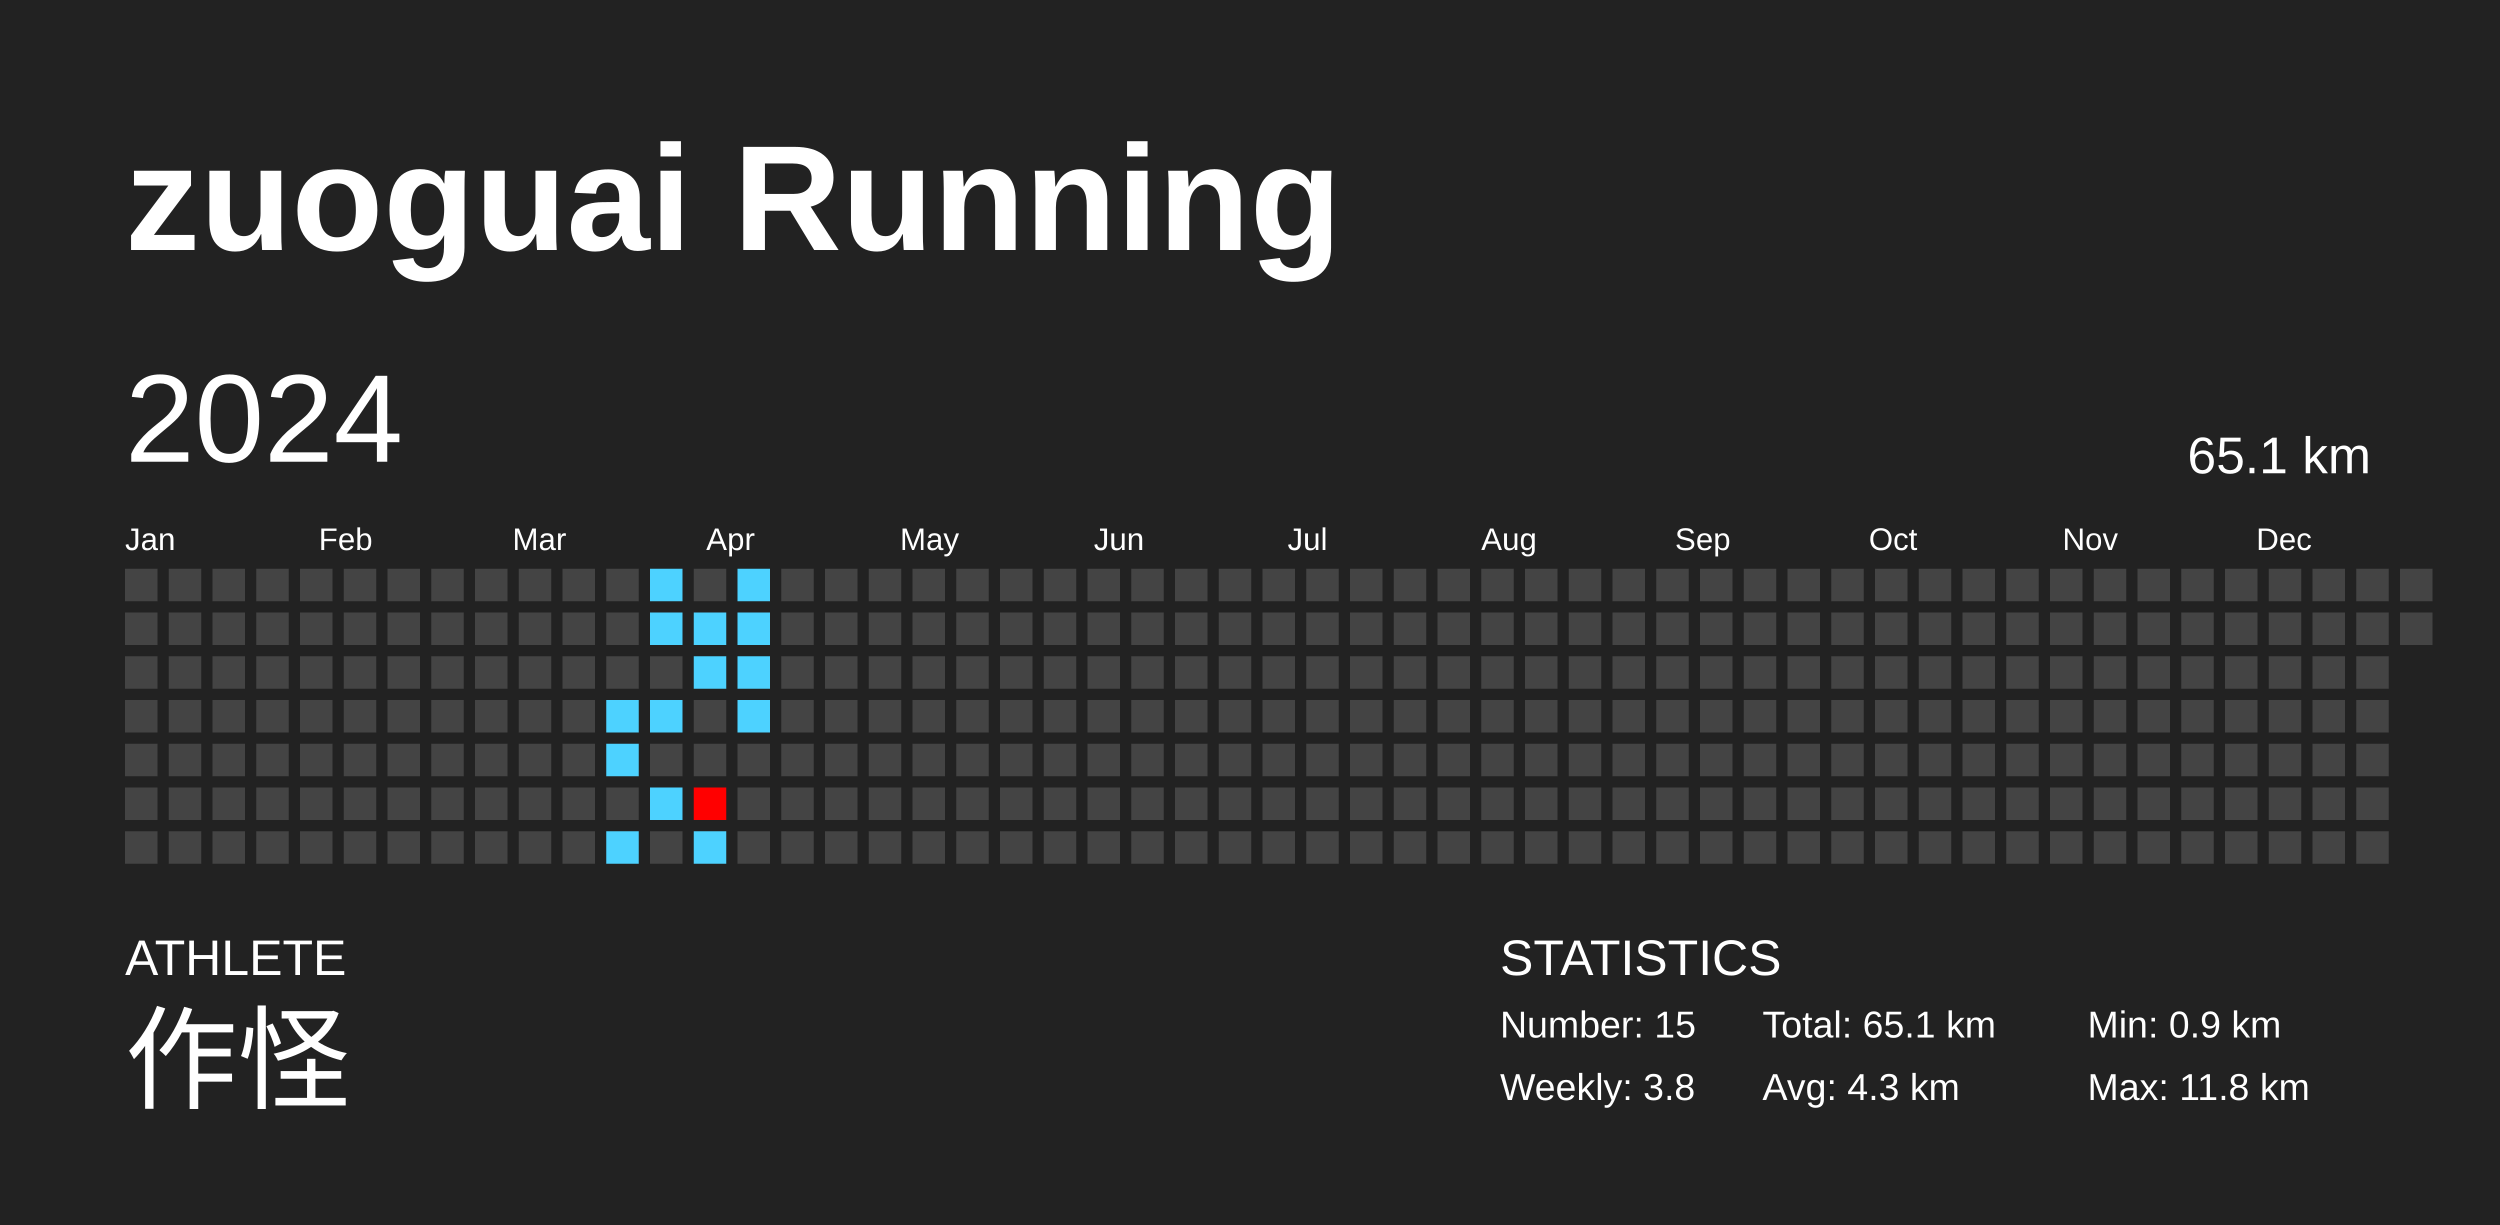
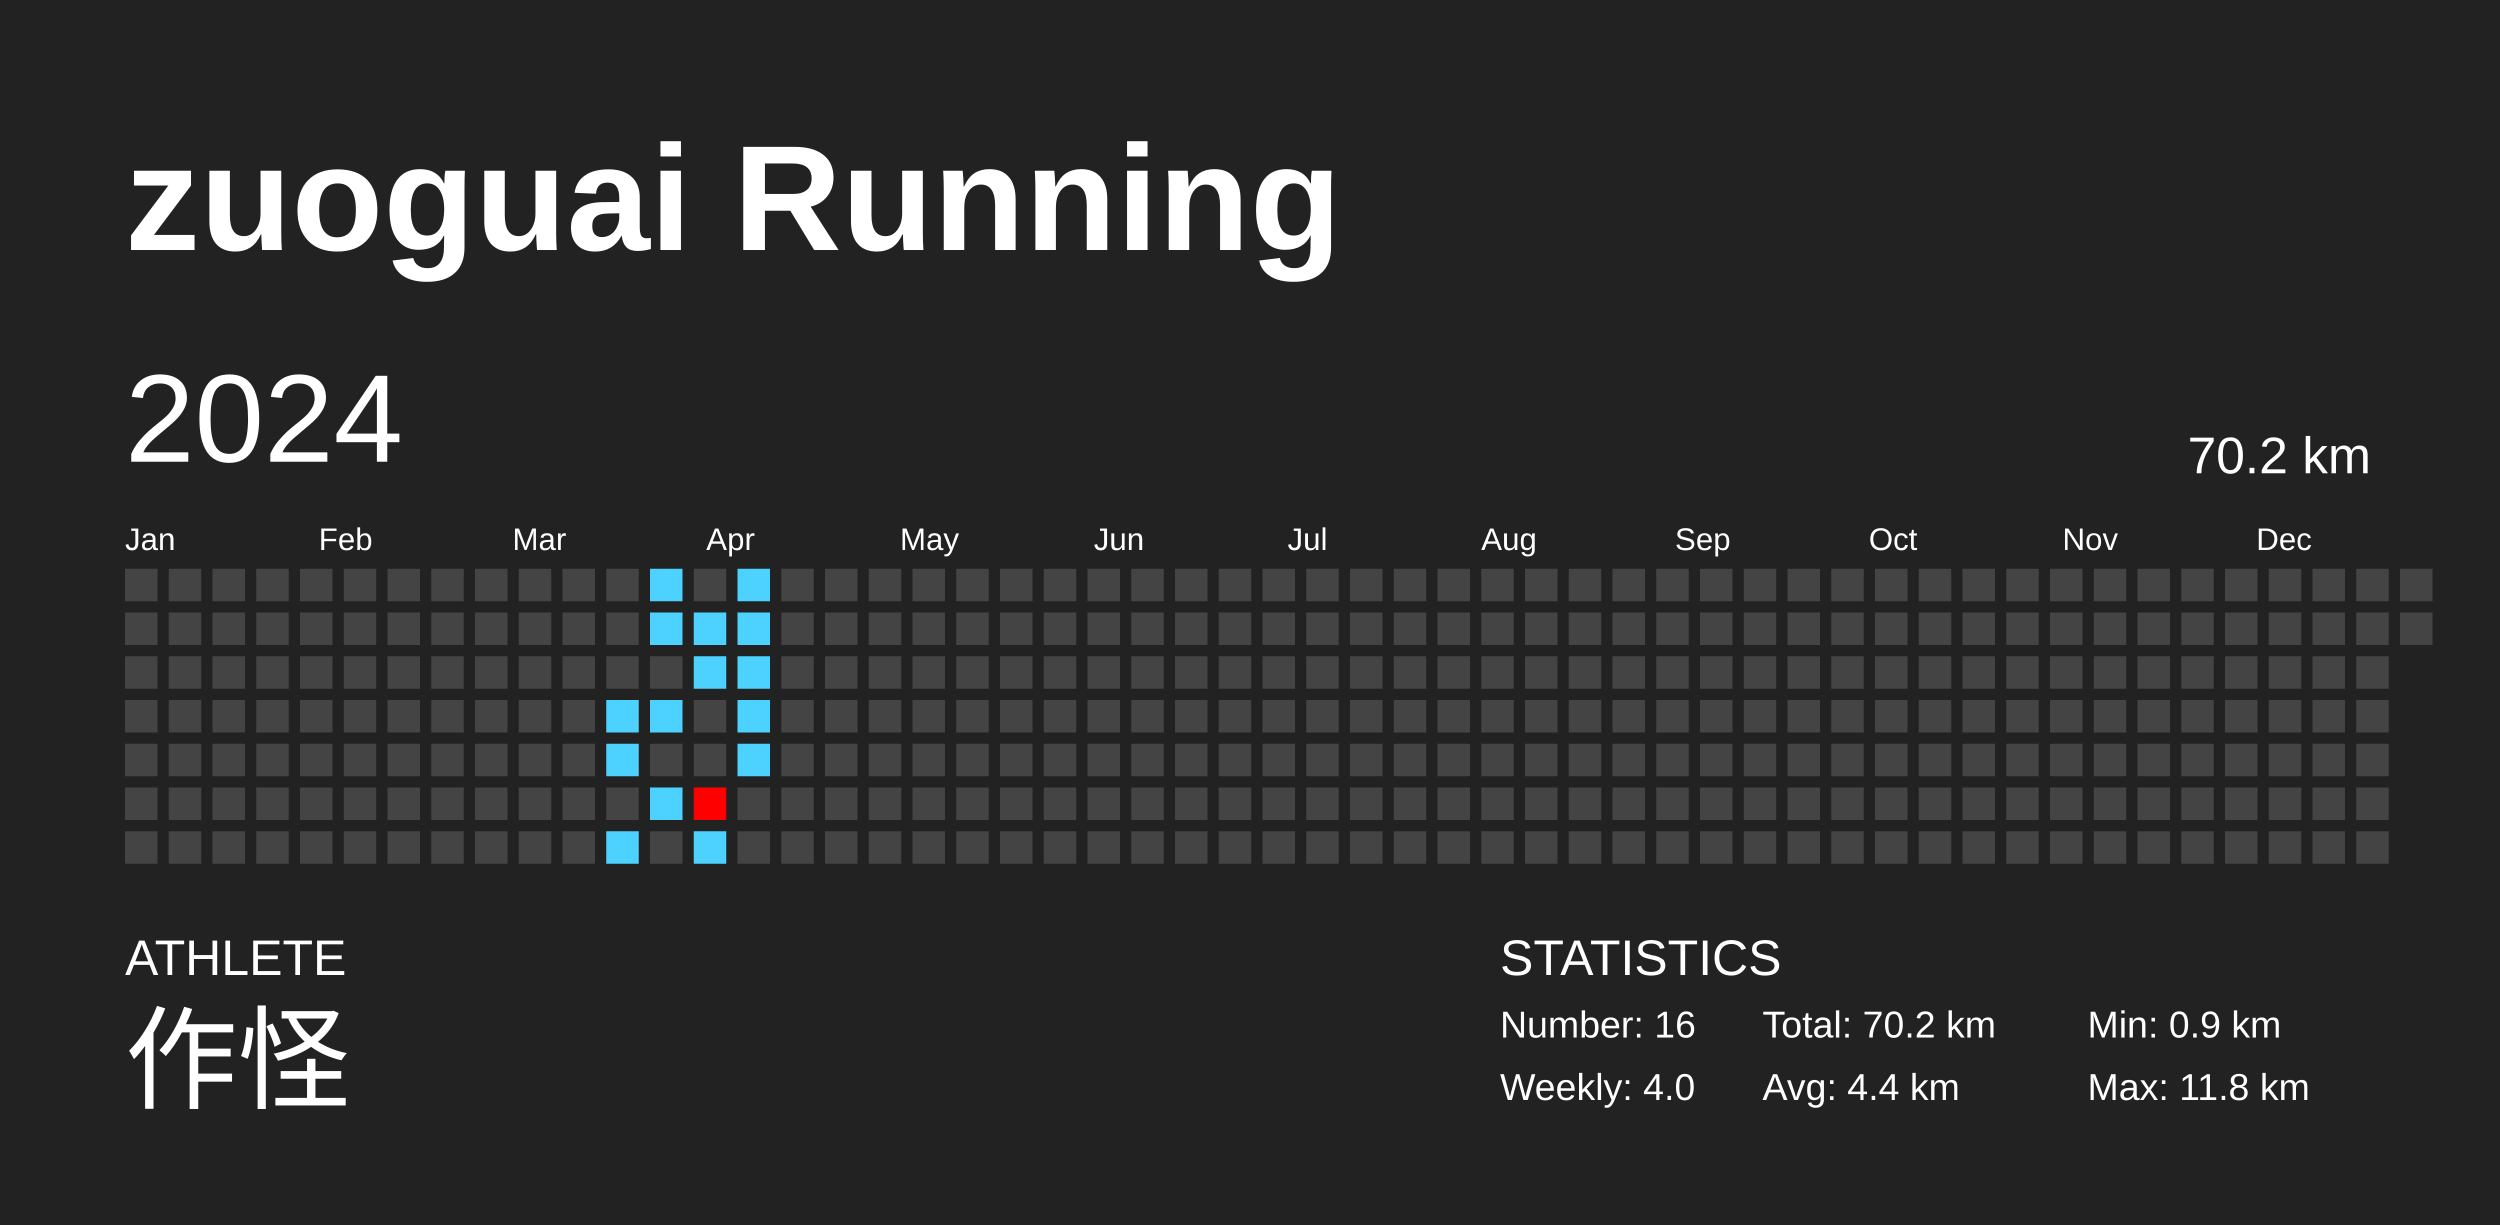
<svg xmlns="http://www.w3.org/2000/svg" baseProfile="full" height="98mm" version="1.1" viewBox="0,0,200,98" width="200mm">
  <defs />
  <rect fill="#222222" height="98" width="200" x="0" y="0" />
  <text fill="#FFFFFF" style="font-size:12px; font-family:Arial; font-weight:bold;" x="10" y="20">zuoguai Running</text>
  <text fill="#FFFFFF" style="font-size:4px; font-family:Arial" x="10" y="78">ATHLETE</text>
  <text fill="#FFFFFF" style="font-size:9px; font-family:Arial" x="10" y="88">作怪</text>
  <text fill="#FFFFFF" style="font-size:4px; font-family:Arial" x="120" y="78">STATISTICS</text>
-   <text fill="#FFFFFF" style="font-size:3px; font-family:Arial" x="120" y="83">Number: 15</text>
-   <text fill="#FFFFFF" style="font-size:3px; font-family:Arial" x="120" y="88">Weekly: 3.8</text>
-   <text fill="#FFFFFF" style="font-size:3px; font-family:Arial" x="141" y="83">Total: 65.1 km</text>
-   <text fill="#FFFFFF" style="font-size:3px; font-family:Arial" x="141" y="88">Avg: 4.3 km</text>
+   <text fill="#FFFFFF" style="font-size:3px; font-family:Arial" x="120" y="83">Number: 16</text>
+   <text fill="#FFFFFF" style="font-size:3px; font-family:Arial" x="120" y="88">Weekly: 4.0</text>
+   <text fill="#FFFFFF" style="font-size:3px; font-family:Arial" x="141" y="83">Total: 70.2 km</text>
+   <text fill="#FFFFFF" style="font-size:3px; font-family:Arial" x="141" y="88">Avg: 4.4 km</text>
  <text fill="#FFFFFF" style="font-size:3px; font-family:Arial" x="167" y="83">Min: 0.9 km</text>
  <text fill="#FFFFFF" style="font-size:3px; font-family:Arial" x="167" y="88">Max: 11.8 km</text>
  <text dominant-baseline="hanging" fill="#FFFFFF" style="font-size:10.0px; font-family:Arial;" x="10" y="30">2024</text>
-   <text dominant-baseline="hanging" fill="#FFFFFF" style="font-size:4.125px; font-family:Arial;" x="175" y="35">65.1 km</text>
+   <text dominant-baseline="hanging" fill="#FFFFFF" style="font-size:4.125px; font-family:Arial;" x="175" y="35">70.2 km</text>
  <text fill="#FFFFFF" style="font-size:2.5px; font-family:Arial" x="10.0" y="44">Jan</text>
  <text fill="#FFFFFF" style="font-size:2.5px; font-family:Arial" x="25.5" y="44">Feb</text>
  <text fill="#FFFFFF" style="font-size:2.5px; font-family:Arial" x="41.0" y="44">Mar</text>
  <text fill="#FFFFFF" style="font-size:2.5px; font-family:Arial" x="56.5" y="44">Apr</text>
  <text fill="#FFFFFF" style="font-size:2.5px; font-family:Arial" x="72.0" y="44">May</text>
  <text fill="#FFFFFF" style="font-size:2.5px; font-family:Arial" x="87.5" y="44">Jun</text>
  <text fill="#FFFFFF" style="font-size:2.5px; font-family:Arial" x="103.0" y="44">Jul</text>
  <text fill="#FFFFFF" style="font-size:2.5px; font-family:Arial" x="118.5" y="44">Aug</text>
  <text fill="#FFFFFF" style="font-size:2.5px; font-family:Arial" x="134.0" y="44">Sep</text>
  <text fill="#FFFFFF" style="font-size:2.5px; font-family:Arial" x="149.5" y="44">Oct</text>
  <text fill="#FFFFFF" style="font-size:2.5px; font-family:Arial" x="165.0" y="44">Nov</text>
  <text fill="#FFFFFF" style="font-size:2.5px; font-family:Arial" x="180.5" y="44">Dec</text>
  <rect fill="#444444" height="2.6" width="2.6" x="10.0" y="45.5" />
  <rect fill="#444444" height="2.6" width="2.6" x="10.0" y="49.0" />
  <rect fill="#444444" height="2.6" width="2.6" x="10.0" y="52.5" />
  <rect fill="#444444" height="2.6" width="2.6" x="10.0" y="56.0" />
  <rect fill="#444444" height="2.6" width="2.6" x="10.0" y="59.5" />
  <rect fill="#444444" height="2.6" width="2.6" x="10.0" y="63.0" />
  <rect fill="#444444" height="2.6" width="2.6" x="10.0" y="66.5" />
  <rect fill="#444444" height="2.6" width="2.6" x="13.5" y="45.5" />
  <rect fill="#444444" height="2.6" width="2.6" x="13.5" y="49.0" />
  <rect fill="#444444" height="2.6" width="2.6" x="13.5" y="52.5" />
  <rect fill="#444444" height="2.6" width="2.6" x="13.5" y="56.0" />
  <rect fill="#444444" height="2.6" width="2.6" x="13.5" y="59.5" />
  <rect fill="#444444" height="2.6" width="2.6" x="13.5" y="63.0" />
  <rect fill="#444444" height="2.6" width="2.6" x="13.5" y="66.5" />
  <rect fill="#444444" height="2.6" width="2.6" x="17.0" y="45.5" />
  <rect fill="#444444" height="2.6" width="2.6" x="17.0" y="49.0" />
  <rect fill="#444444" height="2.6" width="2.6" x="17.0" y="52.5" />
  <rect fill="#444444" height="2.6" width="2.6" x="17.0" y="56.0" />
  <rect fill="#444444" height="2.6" width="2.6" x="17.0" y="59.5" />
  <rect fill="#444444" height="2.6" width="2.6" x="17.0" y="63.0" />
  <rect fill="#444444" height="2.6" width="2.6" x="17.0" y="66.5" />
  <rect fill="#444444" height="2.6" width="2.6" x="20.5" y="45.5" />
  <rect fill="#444444" height="2.6" width="2.6" x="20.5" y="49.0" />
  <rect fill="#444444" height="2.6" width="2.6" x="20.5" y="52.5" />
  <rect fill="#444444" height="2.6" width="2.6" x="20.5" y="56.0" />
  <rect fill="#444444" height="2.6" width="2.6" x="20.5" y="59.5" />
  <rect fill="#444444" height="2.6" width="2.6" x="20.5" y="63.0" />
  <rect fill="#444444" height="2.6" width="2.6" x="20.5" y="66.5" />
  <rect fill="#444444" height="2.6" width="2.6" x="24.0" y="45.5" />
  <rect fill="#444444" height="2.6" width="2.6" x="24.0" y="49.0" />
  <rect fill="#444444" height="2.6" width="2.6" x="24.0" y="52.5" />
  <rect fill="#444444" height="2.6" width="2.6" x="24.0" y="56.0" />
  <rect fill="#444444" height="2.6" width="2.6" x="24.0" y="59.5" />
  <rect fill="#444444" height="2.6" width="2.6" x="24.0" y="63.0" />
  <rect fill="#444444" height="2.6" width="2.6" x="24.0" y="66.5" />
  <rect fill="#444444" height="2.6" width="2.6" x="27.5" y="45.5" />
  <rect fill="#444444" height="2.6" width="2.6" x="27.5" y="49.0" />
  <rect fill="#444444" height="2.6" width="2.6" x="27.5" y="52.5" />
  <rect fill="#444444" height="2.6" width="2.6" x="27.5" y="56.0" />
  <rect fill="#444444" height="2.6" width="2.6" x="27.5" y="59.5" />
  <rect fill="#444444" height="2.6" width="2.6" x="27.5" y="63.0" />
  <rect fill="#444444" height="2.6" width="2.6" x="27.5" y="66.5" />
  <rect fill="#444444" height="2.6" width="2.6" x="31.0" y="45.5" />
  <rect fill="#444444" height="2.6" width="2.6" x="31.0" y="49.0" />
  <rect fill="#444444" height="2.6" width="2.6" x="31.0" y="52.5" />
  <rect fill="#444444" height="2.6" width="2.6" x="31.0" y="56.0" />
  <rect fill="#444444" height="2.6" width="2.6" x="31.0" y="59.5" />
  <rect fill="#444444" height="2.6" width="2.6" x="31.0" y="63.0" />
  <rect fill="#444444" height="2.6" width="2.6" x="31.0" y="66.5" />
  <rect fill="#444444" height="2.6" width="2.6" x="34.5" y="45.5" />
  <rect fill="#444444" height="2.6" width="2.6" x="34.5" y="49.0" />
  <rect fill="#444444" height="2.6" width="2.6" x="34.5" y="52.5" />
  <rect fill="#444444" height="2.6" width="2.6" x="34.5" y="56.0" />
  <rect fill="#444444" height="2.6" width="2.6" x="34.5" y="59.5" />
  <rect fill="#444444" height="2.6" width="2.6" x="34.5" y="63.0" />
  <rect fill="#444444" height="2.6" width="2.6" x="34.5" y="66.5" />
  <rect fill="#444444" height="2.6" width="2.6" x="38.0" y="45.5" />
  <rect fill="#444444" height="2.6" width="2.6" x="38.0" y="49.0" />
  <rect fill="#444444" height="2.6" width="2.6" x="38.0" y="52.5" />
  <rect fill="#444444" height="2.6" width="2.6" x="38.0" y="56.0" />
  <rect fill="#444444" height="2.6" width="2.6" x="38.0" y="59.5" />
  <rect fill="#444444" height="2.6" width="2.6" x="38.0" y="63.0" />
  <rect fill="#444444" height="2.6" width="2.6" x="38.0" y="66.5" />
  <rect fill="#444444" height="2.6" width="2.6" x="41.5" y="45.5" />
  <rect fill="#444444" height="2.6" width="2.6" x="41.5" y="49.0" />
  <rect fill="#444444" height="2.6" width="2.6" x="41.5" y="52.5" />
  <rect fill="#444444" height="2.6" width="2.6" x="41.5" y="56.0" />
  <rect fill="#444444" height="2.6" width="2.6" x="41.5" y="59.5" />
  <rect fill="#444444" height="2.6" width="2.6" x="41.5" y="63.0" />
  <rect fill="#444444" height="2.6" width="2.6" x="41.5" y="66.5" />
  <rect fill="#444444" height="2.6" width="2.6" x="45.0" y="45.5" />
  <rect fill="#444444" height="2.6" width="2.6" x="45.0" y="49.0" />
  <rect fill="#444444" height="2.6" width="2.6" x="45.0" y="52.5" />
  <rect fill="#444444" height="2.6" width="2.6" x="45.0" y="56.0" />
  <rect fill="#444444" height="2.6" width="2.6" x="45.0" y="59.5" />
  <rect fill="#444444" height="2.6" width="2.6" x="45.0" y="63.0" />
  <rect fill="#444444" height="2.6" width="2.6" x="45.0" y="66.5" />
  <rect fill="#444444" height="2.6" width="2.6" x="48.5" y="45.5" />
  <rect fill="#444444" height="2.6" width="2.6" x="48.5" y="49.0" />
  <rect fill="#444444" height="2.6" width="2.6" x="48.5" y="52.5" />
  <rect fill="#4dd2ff" height="2.6" width="2.6" x="48.5" y="56.0" />
  <rect fill="#4dd2ff" height="2.6" width="2.6" x="48.5" y="59.5" />
  <rect fill="#444444" height="2.6" width="2.6" x="48.5" y="63.0" />
  <rect fill="#4dd2ff" height="2.6" width="2.6" x="48.5" y="66.5" />
  <rect fill="#4dd2ff" height="2.6" width="2.6" x="52.0" y="45.5" />
  <rect fill="#4dd2ff" height="2.6" width="2.6" x="52.0" y="49.0" />
  <rect fill="#444444" height="2.6" width="2.6" x="52.0" y="52.5" />
  <rect fill="#4dd2ff" height="2.6" width="2.6" x="52.0" y="56.0" />
  <rect fill="#444444" height="2.6" width="2.6" x="52.0" y="59.5" />
  <rect fill="#4dd2ff" height="2.6" width="2.6" x="52.0" y="63.0" />
  <rect fill="#444444" height="2.6" width="2.6" x="52.0" y="66.5" />
  <rect fill="#444444" height="2.6" width="2.6" x="55.5" y="45.5" />
  <rect fill="#4dd2ff" height="2.6" width="2.6" x="55.5" y="49.0" />
  <rect fill="#4dd2ff" height="2.6" width="2.6" x="55.5" y="52.5" />
  <rect fill="#444444" height="2.6" width="2.6" x="55.5" y="56.0" />
  <rect fill="#444444" height="2.6" width="2.6" x="55.5" y="59.5" />
  <rect fill="#ff0000" height="2.6" width="2.6" x="55.5" y="63.0" />
  <rect fill="#4dd2ff" height="2.6" width="2.6" x="55.5" y="66.5" />
  <rect fill="#4dd2ff" height="2.6" width="2.6" x="59.0" y="45.5" />
  <rect fill="#4dd2ff" height="2.6" width="2.6" x="59.0" y="49.0" />
  <rect fill="#4dd2ff" height="2.6" width="2.6" x="59.0" y="52.5" />
  <rect fill="#4dd2ff" height="2.6" width="2.6" x="59.0" y="56.0" />
-   <rect fill="#444444" height="2.6" width="2.6" x="59.0" y="59.5" />
+   <rect fill="#4dd2ff" height="2.6" width="2.6" x="59.0" y="59.5" />
  <rect fill="#444444" height="2.6" width="2.6" x="59.0" y="63.0" />
  <rect fill="#444444" height="2.6" width="2.6" x="59.0" y="66.5" />
  <rect fill="#444444" height="2.6" width="2.6" x="62.5" y="45.5" />
  <rect fill="#444444" height="2.6" width="2.6" x="62.5" y="49.0" />
  <rect fill="#444444" height="2.6" width="2.6" x="62.5" y="52.5" />
  <rect fill="#444444" height="2.6" width="2.6" x="62.5" y="56.0" />
  <rect fill="#444444" height="2.6" width="2.6" x="62.5" y="59.5" />
  <rect fill="#444444" height="2.6" width="2.6" x="62.5" y="63.0" />
  <rect fill="#444444" height="2.6" width="2.6" x="62.5" y="66.5" />
  <rect fill="#444444" height="2.6" width="2.6" x="66.0" y="45.5" />
  <rect fill="#444444" height="2.6" width="2.6" x="66.0" y="49.0" />
  <rect fill="#444444" height="2.6" width="2.6" x="66.0" y="52.5" />
  <rect fill="#444444" height="2.6" width="2.6" x="66.0" y="56.0" />
  <rect fill="#444444" height="2.6" width="2.6" x="66.0" y="59.5" />
  <rect fill="#444444" height="2.6" width="2.6" x="66.0" y="63.0" />
  <rect fill="#444444" height="2.6" width="2.6" x="66.0" y="66.5" />
  <rect fill="#444444" height="2.6" width="2.6" x="69.5" y="45.5" />
  <rect fill="#444444" height="2.6" width="2.6" x="69.5" y="49.0" />
  <rect fill="#444444" height="2.6" width="2.6" x="69.5" y="52.5" />
  <rect fill="#444444" height="2.6" width="2.6" x="69.5" y="56.0" />
  <rect fill="#444444" height="2.6" width="2.6" x="69.5" y="59.5" />
  <rect fill="#444444" height="2.6" width="2.6" x="69.5" y="63.0" />
  <rect fill="#444444" height="2.6" width="2.6" x="69.5" y="66.5" />
  <rect fill="#444444" height="2.6" width="2.6" x="73.0" y="45.5" />
  <rect fill="#444444" height="2.6" width="2.6" x="73.0" y="49.0" />
  <rect fill="#444444" height="2.6" width="2.6" x="73.0" y="52.5" />
  <rect fill="#444444" height="2.6" width="2.6" x="73.0" y="56.0" />
  <rect fill="#444444" height="2.6" width="2.6" x="73.0" y="59.5" />
  <rect fill="#444444" height="2.6" width="2.6" x="73.0" y="63.0" />
  <rect fill="#444444" height="2.6" width="2.6" x="73.0" y="66.5" />
  <rect fill="#444444" height="2.6" width="2.6" x="76.5" y="45.5" />
  <rect fill="#444444" height="2.6" width="2.6" x="76.5" y="49.0" />
  <rect fill="#444444" height="2.6" width="2.6" x="76.5" y="52.5" />
  <rect fill="#444444" height="2.6" width="2.6" x="76.5" y="56.0" />
  <rect fill="#444444" height="2.6" width="2.6" x="76.5" y="59.5" />
  <rect fill="#444444" height="2.6" width="2.6" x="76.5" y="63.0" />
  <rect fill="#444444" height="2.6" width="2.6" x="76.5" y="66.5" />
  <rect fill="#444444" height="2.6" width="2.6" x="80.0" y="45.5" />
  <rect fill="#444444" height="2.6" width="2.6" x="80.0" y="49.0" />
  <rect fill="#444444" height="2.6" width="2.6" x="80.0" y="52.5" />
  <rect fill="#444444" height="2.6" width="2.6" x="80.0" y="56.0" />
  <rect fill="#444444" height="2.6" width="2.6" x="80.0" y="59.5" />
  <rect fill="#444444" height="2.6" width="2.6" x="80.0" y="63.0" />
  <rect fill="#444444" height="2.6" width="2.6" x="80.0" y="66.5" />
  <rect fill="#444444" height="2.6" width="2.6" x="83.5" y="45.5" />
  <rect fill="#444444" height="2.6" width="2.6" x="83.5" y="49.0" />
  <rect fill="#444444" height="2.6" width="2.6" x="83.5" y="52.5" />
  <rect fill="#444444" height="2.6" width="2.6" x="83.5" y="56.0" />
  <rect fill="#444444" height="2.6" width="2.6" x="83.5" y="59.5" />
  <rect fill="#444444" height="2.6" width="2.6" x="83.5" y="63.0" />
  <rect fill="#444444" height="2.6" width="2.6" x="83.5" y="66.5" />
  <rect fill="#444444" height="2.6" width="2.6" x="87.0" y="45.5" />
  <rect fill="#444444" height="2.6" width="2.6" x="87.0" y="49.0" />
  <rect fill="#444444" height="2.6" width="2.6" x="87.0" y="52.5" />
  <rect fill="#444444" height="2.6" width="2.6" x="87.0" y="56.0" />
  <rect fill="#444444" height="2.6" width="2.6" x="87.0" y="59.5" />
  <rect fill="#444444" height="2.6" width="2.6" x="87.0" y="63.0" />
  <rect fill="#444444" height="2.6" width="2.6" x="87.0" y="66.5" />
  <rect fill="#444444" height="2.6" width="2.6" x="90.5" y="45.5" />
  <rect fill="#444444" height="2.6" width="2.6" x="90.5" y="49.0" />
  <rect fill="#444444" height="2.6" width="2.6" x="90.5" y="52.5" />
  <rect fill="#444444" height="2.6" width="2.6" x="90.5" y="56.0" />
  <rect fill="#444444" height="2.6" width="2.6" x="90.5" y="59.5" />
  <rect fill="#444444" height="2.6" width="2.6" x="90.5" y="63.0" />
  <rect fill="#444444" height="2.6" width="2.6" x="90.5" y="66.5" />
  <rect fill="#444444" height="2.6" width="2.6" x="94.0" y="45.5" />
  <rect fill="#444444" height="2.6" width="2.6" x="94.0" y="49.0" />
  <rect fill="#444444" height="2.6" width="2.6" x="94.0" y="52.5" />
  <rect fill="#444444" height="2.6" width="2.6" x="94.0" y="56.0" />
  <rect fill="#444444" height="2.6" width="2.6" x="94.0" y="59.5" />
  <rect fill="#444444" height="2.6" width="2.6" x="94.0" y="63.0" />
  <rect fill="#444444" height="2.6" width="2.6" x="94.0" y="66.5" />
  <rect fill="#444444" height="2.6" width="2.6" x="97.5" y="45.5" />
  <rect fill="#444444" height="2.6" width="2.6" x="97.5" y="49.0" />
  <rect fill="#444444" height="2.6" width="2.6" x="97.5" y="52.5" />
  <rect fill="#444444" height="2.6" width="2.6" x="97.5" y="56.0" />
  <rect fill="#444444" height="2.6" width="2.6" x="97.5" y="59.5" />
  <rect fill="#444444" height="2.6" width="2.6" x="97.5" y="63.0" />
  <rect fill="#444444" height="2.6" width="2.6" x="97.5" y="66.5" />
  <rect fill="#444444" height="2.6" width="2.6" x="101.0" y="45.5" />
  <rect fill="#444444" height="2.6" width="2.6" x="101.0" y="49.0" />
  <rect fill="#444444" height="2.6" width="2.6" x="101.0" y="52.5" />
  <rect fill="#444444" height="2.6" width="2.6" x="101.0" y="56.0" />
  <rect fill="#444444" height="2.6" width="2.6" x="101.0" y="59.5" />
  <rect fill="#444444" height="2.6" width="2.6" x="101.0" y="63.0" />
  <rect fill="#444444" height="2.6" width="2.6" x="101.0" y="66.5" />
  <rect fill="#444444" height="2.6" width="2.6" x="104.5" y="45.5" />
  <rect fill="#444444" height="2.6" width="2.6" x="104.5" y="49.0" />
  <rect fill="#444444" height="2.6" width="2.6" x="104.5" y="52.5" />
  <rect fill="#444444" height="2.6" width="2.6" x="104.5" y="56.0" />
  <rect fill="#444444" height="2.6" width="2.6" x="104.5" y="59.5" />
  <rect fill="#444444" height="2.6" width="2.6" x="104.5" y="63.0" />
  <rect fill="#444444" height="2.6" width="2.6" x="104.5" y="66.5" />
  <rect fill="#444444" height="2.6" width="2.6" x="108.0" y="45.5" />
  <rect fill="#444444" height="2.6" width="2.6" x="108.0" y="49.0" />
  <rect fill="#444444" height="2.6" width="2.6" x="108.0" y="52.5" />
  <rect fill="#444444" height="2.6" width="2.6" x="108.0" y="56.0" />
  <rect fill="#444444" height="2.6" width="2.6" x="108.0" y="59.5" />
  <rect fill="#444444" height="2.6" width="2.6" x="108.0" y="63.0" />
  <rect fill="#444444" height="2.6" width="2.6" x="108.0" y="66.5" />
  <rect fill="#444444" height="2.6" width="2.6" x="111.5" y="45.5" />
  <rect fill="#444444" height="2.6" width="2.6" x="111.5" y="49.0" />
  <rect fill="#444444" height="2.6" width="2.6" x="111.5" y="52.5" />
  <rect fill="#444444" height="2.6" width="2.6" x="111.5" y="56.0" />
  <rect fill="#444444" height="2.6" width="2.6" x="111.5" y="59.5" />
  <rect fill="#444444" height="2.6" width="2.6" x="111.5" y="63.0" />
  <rect fill="#444444" height="2.6" width="2.6" x="111.5" y="66.5" />
  <rect fill="#444444" height="2.6" width="2.6" x="115.0" y="45.5" />
  <rect fill="#444444" height="2.6" width="2.6" x="115.0" y="49.0" />
  <rect fill="#444444" height="2.6" width="2.6" x="115.0" y="52.5" />
  <rect fill="#444444" height="2.6" width="2.6" x="115.0" y="56.0" />
  <rect fill="#444444" height="2.6" width="2.6" x="115.0" y="59.5" />
  <rect fill="#444444" height="2.6" width="2.6" x="115.0" y="63.0" />
  <rect fill="#444444" height="2.6" width="2.6" x="115.0" y="66.5" />
  <rect fill="#444444" height="2.6" width="2.6" x="118.5" y="45.5" />
  <rect fill="#444444" height="2.6" width="2.6" x="118.5" y="49.0" />
  <rect fill="#444444" height="2.6" width="2.6" x="118.5" y="52.5" />
  <rect fill="#444444" height="2.6" width="2.6" x="118.5" y="56.0" />
  <rect fill="#444444" height="2.6" width="2.6" x="118.5" y="59.5" />
  <rect fill="#444444" height="2.6" width="2.6" x="118.5" y="63.0" />
  <rect fill="#444444" height="2.6" width="2.6" x="118.5" y="66.5" />
  <rect fill="#444444" height="2.6" width="2.6" x="122.0" y="45.5" />
  <rect fill="#444444" height="2.6" width="2.6" x="122.0" y="49.0" />
  <rect fill="#444444" height="2.6" width="2.6" x="122.0" y="52.5" />
  <rect fill="#444444" height="2.6" width="2.6" x="122.0" y="56.0" />
  <rect fill="#444444" height="2.6" width="2.6" x="122.0" y="59.5" />
  <rect fill="#444444" height="2.6" width="2.6" x="122.0" y="63.0" />
  <rect fill="#444444" height="2.6" width="2.6" x="122.0" y="66.5" />
  <rect fill="#444444" height="2.6" width="2.6" x="125.5" y="45.5" />
  <rect fill="#444444" height="2.6" width="2.6" x="125.5" y="49.0" />
  <rect fill="#444444" height="2.6" width="2.6" x="125.5" y="52.5" />
  <rect fill="#444444" height="2.6" width="2.6" x="125.5" y="56.0" />
  <rect fill="#444444" height="2.6" width="2.6" x="125.5" y="59.5" />
  <rect fill="#444444" height="2.6" width="2.6" x="125.5" y="63.0" />
  <rect fill="#444444" height="2.6" width="2.6" x="125.5" y="66.5" />
  <rect fill="#444444" height="2.6" width="2.6" x="129.0" y="45.5" />
  <rect fill="#444444" height="2.6" width="2.6" x="129.0" y="49.0" />
  <rect fill="#444444" height="2.6" width="2.6" x="129.0" y="52.5" />
  <rect fill="#444444" height="2.6" width="2.6" x="129.0" y="56.0" />
  <rect fill="#444444" height="2.6" width="2.6" x="129.0" y="59.5" />
  <rect fill="#444444" height="2.6" width="2.6" x="129.0" y="63.0" />
  <rect fill="#444444" height="2.6" width="2.6" x="129.0" y="66.5" />
  <rect fill="#444444" height="2.6" width="2.6" x="132.5" y="45.5" />
  <rect fill="#444444" height="2.6" width="2.6" x="132.5" y="49.0" />
  <rect fill="#444444" height="2.6" width="2.6" x="132.5" y="52.5" />
  <rect fill="#444444" height="2.6" width="2.6" x="132.5" y="56.0" />
  <rect fill="#444444" height="2.6" width="2.6" x="132.5" y="59.5" />
  <rect fill="#444444" height="2.6" width="2.6" x="132.5" y="63.0" />
  <rect fill="#444444" height="2.6" width="2.6" x="132.5" y="66.5" />
  <rect fill="#444444" height="2.6" width="2.6" x="136.0" y="45.5" />
  <rect fill="#444444" height="2.6" width="2.6" x="136.0" y="49.0" />
  <rect fill="#444444" height="2.6" width="2.6" x="136.0" y="52.5" />
  <rect fill="#444444" height="2.6" width="2.6" x="136.0" y="56.0" />
  <rect fill="#444444" height="2.6" width="2.6" x="136.0" y="59.5" />
  <rect fill="#444444" height="2.6" width="2.6" x="136.0" y="63.0" />
  <rect fill="#444444" height="2.6" width="2.6" x="136.0" y="66.5" />
  <rect fill="#444444" height="2.6" width="2.6" x="139.5" y="45.5" />
  <rect fill="#444444" height="2.6" width="2.6" x="139.5" y="49.0" />
  <rect fill="#444444" height="2.6" width="2.6" x="139.5" y="52.5" />
  <rect fill="#444444" height="2.6" width="2.6" x="139.5" y="56.0" />
  <rect fill="#444444" height="2.6" width="2.6" x="139.5" y="59.5" />
  <rect fill="#444444" height="2.6" width="2.6" x="139.5" y="63.0" />
  <rect fill="#444444" height="2.6" width="2.6" x="139.5" y="66.5" />
  <rect fill="#444444" height="2.6" width="2.6" x="143.0" y="45.5" />
  <rect fill="#444444" height="2.6" width="2.6" x="143.0" y="49.0" />
  <rect fill="#444444" height="2.6" width="2.6" x="143.0" y="52.5" />
  <rect fill="#444444" height="2.6" width="2.6" x="143.0" y="56.0" />
  <rect fill="#444444" height="2.6" width="2.6" x="143.0" y="59.5" />
  <rect fill="#444444" height="2.6" width="2.6" x="143.0" y="63.0" />
  <rect fill="#444444" height="2.6" width="2.6" x="143.0" y="66.5" />
  <rect fill="#444444" height="2.6" width="2.6" x="146.5" y="45.5" />
  <rect fill="#444444" height="2.6" width="2.6" x="146.5" y="49.0" />
  <rect fill="#444444" height="2.6" width="2.6" x="146.5" y="52.5" />
  <rect fill="#444444" height="2.6" width="2.6" x="146.5" y="56.0" />
  <rect fill="#444444" height="2.6" width="2.6" x="146.5" y="59.5" />
  <rect fill="#444444" height="2.6" width="2.6" x="146.5" y="63.0" />
  <rect fill="#444444" height="2.6" width="2.6" x="146.5" y="66.5" />
  <rect fill="#444444" height="2.6" width="2.6" x="150.0" y="45.5" />
  <rect fill="#444444" height="2.6" width="2.6" x="150.0" y="49.0" />
  <rect fill="#444444" height="2.6" width="2.6" x="150.0" y="52.5" />
  <rect fill="#444444" height="2.6" width="2.6" x="150.0" y="56.0" />
  <rect fill="#444444" height="2.6" width="2.6" x="150.0" y="59.5" />
  <rect fill="#444444" height="2.6" width="2.6" x="150.0" y="63.0" />
  <rect fill="#444444" height="2.6" width="2.6" x="150.0" y="66.5" />
  <rect fill="#444444" height="2.6" width="2.6" x="153.5" y="45.5" />
  <rect fill="#444444" height="2.6" width="2.6" x="153.5" y="49.0" />
  <rect fill="#444444" height="2.6" width="2.6" x="153.5" y="52.5" />
  <rect fill="#444444" height="2.6" width="2.6" x="153.5" y="56.0" />
  <rect fill="#444444" height="2.6" width="2.6" x="153.5" y="59.5" />
  <rect fill="#444444" height="2.6" width="2.6" x="153.5" y="63.0" />
  <rect fill="#444444" height="2.6" width="2.6" x="153.5" y="66.5" />
  <rect fill="#444444" height="2.6" width="2.6" x="157.0" y="45.5" />
  <rect fill="#444444" height="2.6" width="2.6" x="157.0" y="49.0" />
  <rect fill="#444444" height="2.6" width="2.6" x="157.0" y="52.5" />
  <rect fill="#444444" height="2.6" width="2.6" x="157.0" y="56.0" />
  <rect fill="#444444" height="2.6" width="2.6" x="157.0" y="59.5" />
  <rect fill="#444444" height="2.6" width="2.6" x="157.0" y="63.0" />
  <rect fill="#444444" height="2.6" width="2.6" x="157.0" y="66.5" />
  <rect fill="#444444" height="2.6" width="2.6" x="160.5" y="45.5" />
  <rect fill="#444444" height="2.6" width="2.6" x="160.5" y="49.0" />
  <rect fill="#444444" height="2.6" width="2.6" x="160.5" y="52.5" />
  <rect fill="#444444" height="2.6" width="2.6" x="160.5" y="56.0" />
  <rect fill="#444444" height="2.6" width="2.6" x="160.5" y="59.5" />
  <rect fill="#444444" height="2.6" width="2.6" x="160.5" y="63.0" />
  <rect fill="#444444" height="2.6" width="2.6" x="160.5" y="66.5" />
  <rect fill="#444444" height="2.6" width="2.6" x="164.0" y="45.5" />
  <rect fill="#444444" height="2.6" width="2.6" x="164.0" y="49.0" />
  <rect fill="#444444" height="2.6" width="2.6" x="164.0" y="52.5" />
  <rect fill="#444444" height="2.6" width="2.6" x="164.0" y="56.0" />
  <rect fill="#444444" height="2.6" width="2.6" x="164.0" y="59.5" />
  <rect fill="#444444" height="2.6" width="2.6" x="164.0" y="63.0" />
  <rect fill="#444444" height="2.6" width="2.6" x="164.0" y="66.5" />
  <rect fill="#444444" height="2.6" width="2.6" x="167.5" y="45.5" />
  <rect fill="#444444" height="2.6" width="2.6" x="167.5" y="49.0" />
  <rect fill="#444444" height="2.6" width="2.6" x="167.5" y="52.5" />
  <rect fill="#444444" height="2.6" width="2.6" x="167.5" y="56.0" />
  <rect fill="#444444" height="2.6" width="2.6" x="167.5" y="59.5" />
  <rect fill="#444444" height="2.6" width="2.6" x="167.5" y="63.0" />
  <rect fill="#444444" height="2.6" width="2.6" x="167.5" y="66.5" />
  <rect fill="#444444" height="2.6" width="2.6" x="171.0" y="45.5" />
  <rect fill="#444444" height="2.6" width="2.6" x="171.0" y="49.0" />
  <rect fill="#444444" height="2.6" width="2.6" x="171.0" y="52.5" />
  <rect fill="#444444" height="2.6" width="2.6" x="171.0" y="56.0" />
  <rect fill="#444444" height="2.6" width="2.6" x="171.0" y="59.5" />
  <rect fill="#444444" height="2.6" width="2.6" x="171.0" y="63.0" />
  <rect fill="#444444" height="2.6" width="2.6" x="171.0" y="66.5" />
  <rect fill="#444444" height="2.6" width="2.6" x="174.5" y="45.5" />
  <rect fill="#444444" height="2.6" width="2.6" x="174.5" y="49.0" />
  <rect fill="#444444" height="2.6" width="2.6" x="174.5" y="52.5" />
  <rect fill="#444444" height="2.6" width="2.6" x="174.5" y="56.0" />
  <rect fill="#444444" height="2.6" width="2.6" x="174.5" y="59.5" />
  <rect fill="#444444" height="2.6" width="2.6" x="174.5" y="63.0" />
  <rect fill="#444444" height="2.6" width="2.6" x="174.5" y="66.5" />
  <rect fill="#444444" height="2.6" width="2.6" x="178.0" y="45.5" />
  <rect fill="#444444" height="2.6" width="2.6" x="178.0" y="49.0" />
  <rect fill="#444444" height="2.6" width="2.6" x="178.0" y="52.5" />
  <rect fill="#444444" height="2.6" width="2.6" x="178.0" y="56.0" />
  <rect fill="#444444" height="2.6" width="2.6" x="178.0" y="59.5" />
  <rect fill="#444444" height="2.6" width="2.6" x="178.0" y="63.0" />
  <rect fill="#444444" height="2.6" width="2.6" x="178.0" y="66.5" />
  <rect fill="#444444" height="2.6" width="2.6" x="181.5" y="45.5" />
  <rect fill="#444444" height="2.6" width="2.6" x="181.5" y="49.0" />
  <rect fill="#444444" height="2.6" width="2.6" x="181.5" y="52.5" />
  <rect fill="#444444" height="2.6" width="2.6" x="181.5" y="56.0" />
  <rect fill="#444444" height="2.6" width="2.6" x="181.5" y="59.5" />
  <rect fill="#444444" height="2.6" width="2.6" x="181.5" y="63.0" />
  <rect fill="#444444" height="2.6" width="2.6" x="181.5" y="66.5" />
  <rect fill="#444444" height="2.6" width="2.6" x="185.0" y="45.5" />
  <rect fill="#444444" height="2.6" width="2.6" x="185.0" y="49.0" />
  <rect fill="#444444" height="2.6" width="2.6" x="185.0" y="52.5" />
  <rect fill="#444444" height="2.6" width="2.6" x="185.0" y="56.0" />
  <rect fill="#444444" height="2.6" width="2.6" x="185.0" y="59.5" />
  <rect fill="#444444" height="2.6" width="2.6" x="185.0" y="63.0" />
  <rect fill="#444444" height="2.6" width="2.6" x="185.0" y="66.5" />
  <rect fill="#444444" height="2.6" width="2.6" x="188.5" y="45.5" />
  <rect fill="#444444" height="2.6" width="2.6" x="188.5" y="49.0" />
  <rect fill="#444444" height="2.6" width="2.6" x="188.5" y="52.5" />
  <rect fill="#444444" height="2.6" width="2.6" x="188.5" y="56.0" />
  <rect fill="#444444" height="2.6" width="2.6" x="188.5" y="59.5" />
  <rect fill="#444444" height="2.6" width="2.6" x="188.5" y="63.0" />
  <rect fill="#444444" height="2.6" width="2.6" x="188.5" y="66.5" />
  <rect fill="#444444" height="2.6" width="2.6" x="192.0" y="45.5" />
  <rect fill="#444444" height="2.6" width="2.6" x="192.0" y="49.0" />
</svg>
